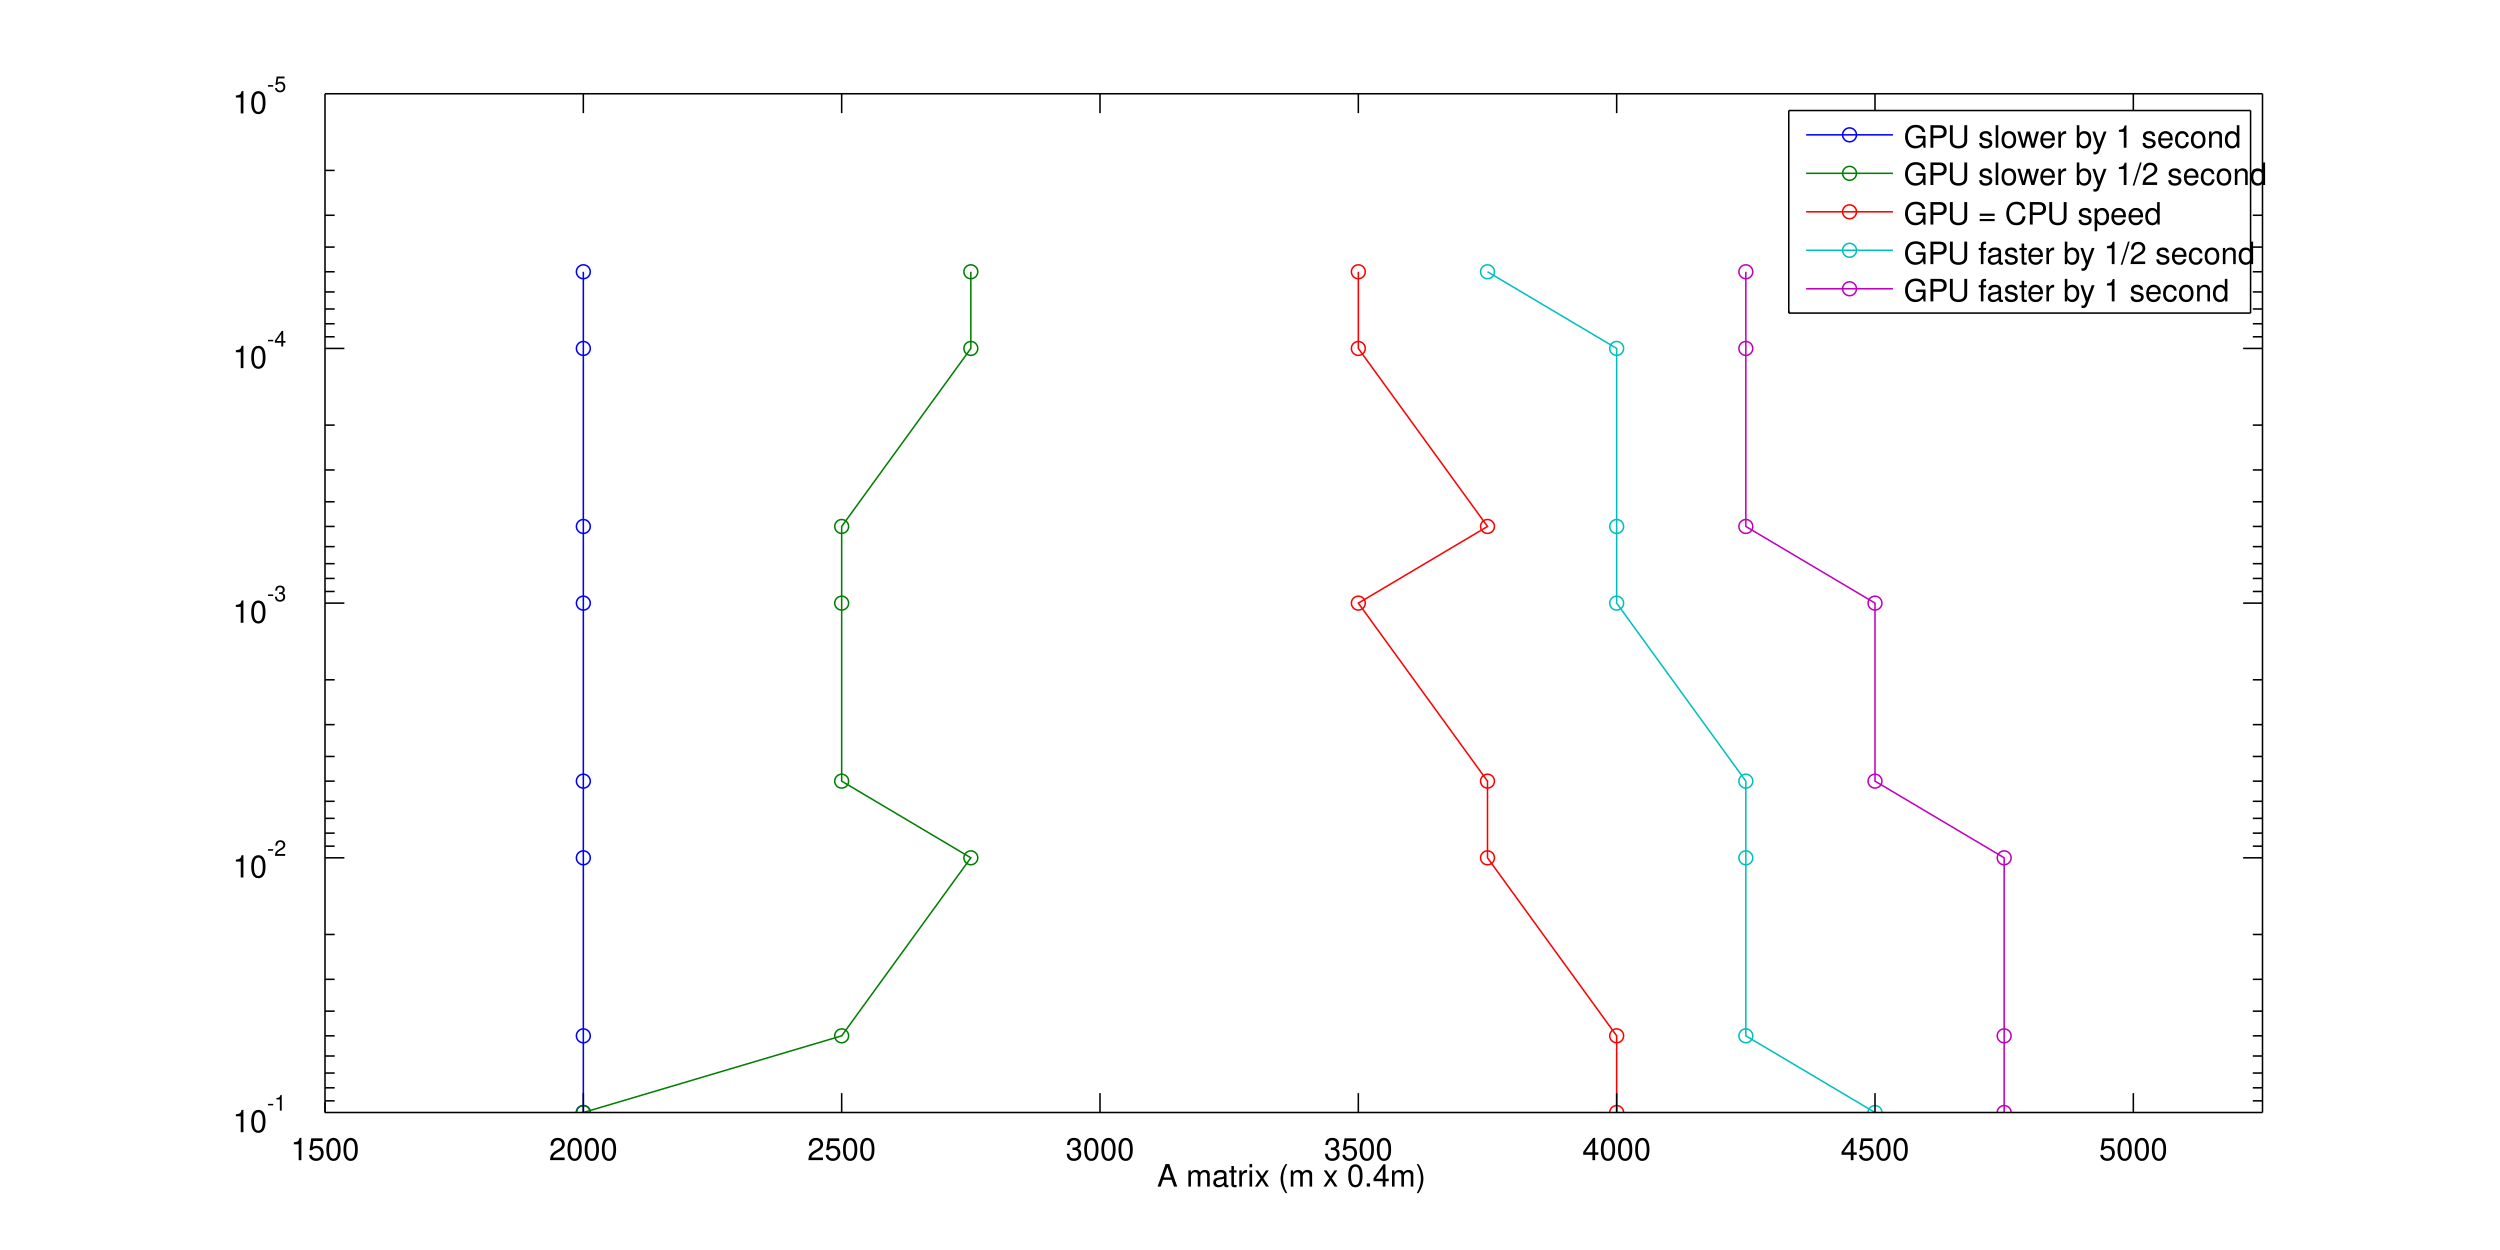
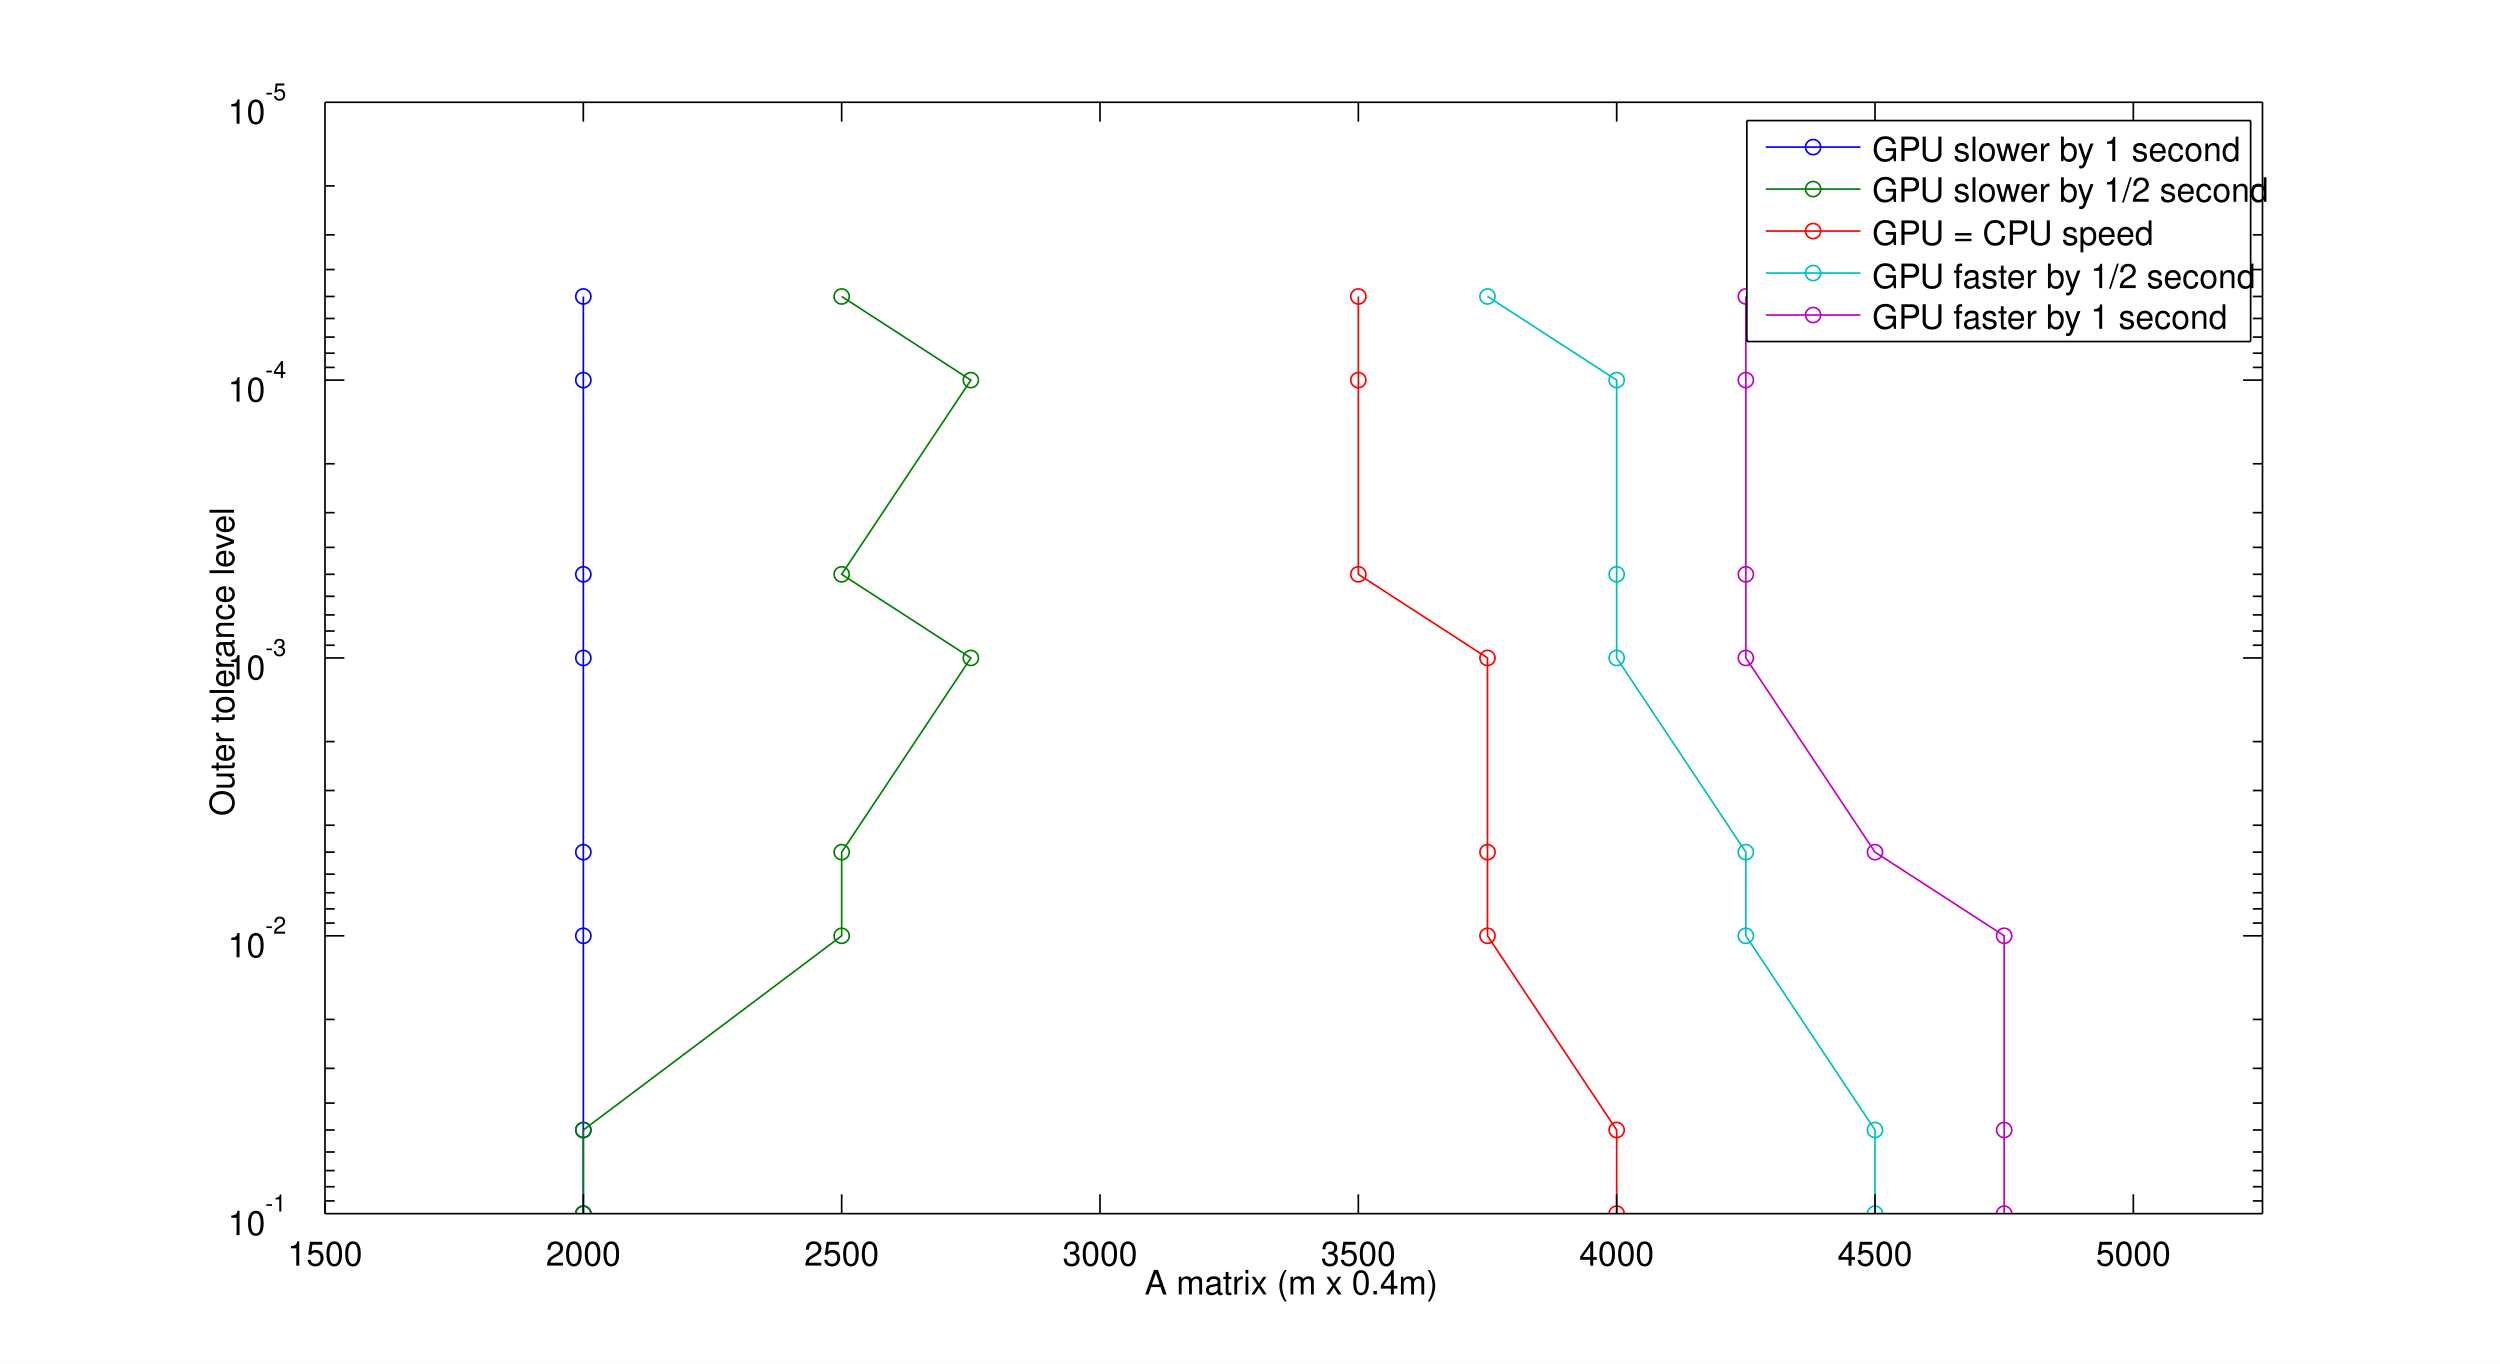
- <svg xmlns="http://www.w3.org/2000/svg" preserveAspectRatio="xMinYMin meet" width="100%" height="100%" viewBox="0 0 1080.000 540.000" version="1.1">
+ <svg xmlns="http://www.w3.org/2000/svg" preserveAspectRatio="xMinYMin meet" width="100%" height="100%" viewBox="0 0 990.000 540.000" version="1.1">
  <g id="topgroup">
-     <rect x="0" y="0" width="1080.000" height="540.000" fill="#ffffff" stroke="none" />
+     <rect x="0" y="0" width="990.000" height="540.000" fill="#ffffff" stroke="none" />
    <g id="ID000000">
      <clipPath id="ID000001">
-         <rect x="140.400" y="40.500" width="837.000" height="440.100" />
+         <rect x="128.700" y="40.500" width="767.250" height="440.100" />
      </clipPath>
-       <polygon fill="#ffffff" fill-opacity="1.00" stroke="none" stroke-width="0.5pt" stroke-opacity="1.00" stroke-dasharray="none" points="140.400,480.600 977.400,480.600 977.400,40.500 140.400,40.500 " />
-       <polygon fill="#ffffff" fill-opacity="1.00" stroke="none" stroke-width="0.5pt" stroke-opacity="1.00" stroke-dasharray="none" points="140.400,40.500 977.400,40.500 977.400,40.500 140.400,40.500 " />
-       <polygon fill="#ffffff" fill-opacity="1.00" stroke="none" stroke-width="0.5pt" stroke-opacity="1.00" stroke-dasharray="none" points="140.400,480.600 140.400,480.600 140.400,40.500 140.400,40.500 " />
+       <polygon fill="#ffffff" fill-opacity="1.00" stroke="none" stroke-width="0.5pt" stroke-opacity="1.00" stroke-dasharray="none" points="128.700,480.600 895.950,480.600 895.950,40.500 128.700,40.500 " />
+       <polygon fill="#ffffff" fill-opacity="1.00" stroke="none" stroke-width="0.5pt" stroke-opacity="1.00" stroke-dasharray="none" points="128.700,40.500 895.950,40.500 895.950,40.500 128.700,40.500 " />
+       <polygon fill="#ffffff" fill-opacity="1.00" stroke="none" stroke-width="0.5pt" stroke-opacity="1.00" stroke-dasharray="none" points="128.700,480.600 128.700,480.600 128.700,40.500 128.700,40.500 " />
      <g>
        <g id="ID000002" clip-path="url(#ID000001)">
-           <polyline fill="none" stroke="#0000ff" stroke-width="0.5pt" stroke-dasharray="none" points="252.000,117.404 252.000,150.525 252.000,227.429 252.000,260.550 252.000,337.454 252.000,370.575 252.000,447.479 252.000,480.600 " />
-           <g>
-             <circle cx="252.000" cy="117.404" r="3.000" fill="none" stroke="#0000ff" stroke-width="0.5pt" />
-             <circle cx="252.000" cy="150.525" r="3.000" fill="none" stroke="#0000ff" stroke-width="0.5pt" />
-             <circle cx="252.000" cy="227.429" r="3.000" fill="none" stroke="#0000ff" stroke-width="0.5pt" />
-             <circle cx="252.000" cy="260.550" r="3.000" fill="none" stroke="#0000ff" stroke-width="0.5pt" />
-             <circle cx="252.000" cy="337.454" r="3.000" fill="none" stroke="#0000ff" stroke-width="0.5pt" />
-             <circle cx="252.000" cy="370.575" r="3.000" fill="none" stroke="#0000ff" stroke-width="0.5pt" />
-             <circle cx="252.000" cy="447.479" r="3.000" fill="none" stroke="#0000ff" stroke-width="0.5pt" />
-             <circle cx="252.000" cy="480.600" r="3.000" fill="none" stroke="#0000ff" stroke-width="0.5pt" />
+           <polyline fill="none" stroke="#0000ff" stroke-width="0.5pt" stroke-dasharray="none" points="231.000,117.404 231.000,150.525 231.000,227.429 231.000,260.550 231.000,337.454 231.000,370.575 231.000,447.479 231.000,480.600 " />
+           <g>
+             <circle cx="231.000" cy="117.404" r="3.000" fill="none" stroke="#0000ff" stroke-width="0.5pt" />
+             <circle cx="231.000" cy="150.525" r="3.000" fill="none" stroke="#0000ff" stroke-width="0.5pt" />
+             <circle cx="231.000" cy="227.429" r="3.000" fill="none" stroke="#0000ff" stroke-width="0.5pt" />
+             <circle cx="231.000" cy="260.550" r="3.000" fill="none" stroke="#0000ff" stroke-width="0.5pt" />
+             <circle cx="231.000" cy="337.454" r="3.000" fill="none" stroke="#0000ff" stroke-width="0.5pt" />
+             <circle cx="231.000" cy="370.575" r="3.000" fill="none" stroke="#0000ff" stroke-width="0.5pt" />
+             <circle cx="231.000" cy="447.479" r="3.000" fill="none" stroke="#0000ff" stroke-width="0.5pt" />
+             <circle cx="231.000" cy="480.600" r="3.000" fill="none" stroke="#0000ff" stroke-width="0.5pt" />
          </g>
        </g>
        <g id="ID000003" clip-path="url(#ID000001)">
-           <polyline fill="none" stroke="#007f00" stroke-width="0.5pt" stroke-dasharray="none" points="419.400,117.404 419.400,150.525 363.600,227.429 363.600,260.550 363.600,337.454 419.400,370.575 363.600,447.479 252.000,480.600 " />
-           <g>
-             <circle cx="419.400" cy="117.404" r="3.000" fill="none" stroke="#007f00" stroke-width="0.5pt" />
-             <circle cx="419.400" cy="150.525" r="3.000" fill="none" stroke="#007f00" stroke-width="0.5pt" />
-             <circle cx="363.600" cy="227.429" r="3.000" fill="none" stroke="#007f00" stroke-width="0.5pt" />
-             <circle cx="363.600" cy="260.550" r="3.000" fill="none" stroke="#007f00" stroke-width="0.5pt" />
-             <circle cx="363.600" cy="337.454" r="3.000" fill="none" stroke="#007f00" stroke-width="0.5pt" />
-             <circle cx="419.400" cy="370.575" r="3.000" fill="none" stroke="#007f00" stroke-width="0.5pt" />
-             <circle cx="363.600" cy="447.479" r="3.000" fill="none" stroke="#007f00" stroke-width="0.5pt" />
-             <circle cx="252.000" cy="480.600" r="3.000" fill="none" stroke="#007f00" stroke-width="0.5pt" />
+           <polyline fill="none" stroke="#007f00" stroke-width="0.5pt" stroke-dasharray="none" points="333.300,117.404 384.450,150.525 333.300,227.429 384.450,260.550 333.300,337.454 333.300,370.575 231.000,447.479 231.000,480.600 " />
+           <g>
+             <circle cx="333.300" cy="117.404" r="3.000" fill="none" stroke="#007f00" stroke-width="0.5pt" />
+             <circle cx="384.450" cy="150.525" r="3.000" fill="none" stroke="#007f00" stroke-width="0.5pt" />
+             <circle cx="333.300" cy="227.429" r="3.000" fill="none" stroke="#007f00" stroke-width="0.5pt" />
+             <circle cx="384.450" cy="260.550" r="3.000" fill="none" stroke="#007f00" stroke-width="0.5pt" />
+             <circle cx="333.300" cy="337.454" r="3.000" fill="none" stroke="#007f00" stroke-width="0.5pt" />
+             <circle cx="333.300" cy="370.575" r="3.000" fill="none" stroke="#007f00" stroke-width="0.5pt" />
+             <circle cx="231.000" cy="447.479" r="3.000" fill="none" stroke="#007f00" stroke-width="0.5pt" />
+             <circle cx="231.000" cy="480.600" r="3.000" fill="none" stroke="#007f00" stroke-width="0.5pt" />
          </g>
        </g>
        <g id="ID000004" clip-path="url(#ID000001)">
-           <polyline fill="none" stroke="#ff0000" stroke-width="0.5pt" stroke-dasharray="none" points="586.800,117.404 586.800,150.525 642.600,227.429 586.800,260.550 642.600,337.454 642.600,370.575 698.400,447.479 698.400,480.600 " />
-           <g>
-             <circle cx="586.800" cy="117.404" r="3.000" fill="none" stroke="#ff0000" stroke-width="0.5pt" />
-             <circle cx="586.800" cy="150.525" r="3.000" fill="none" stroke="#ff0000" stroke-width="0.5pt" />
-             <circle cx="642.600" cy="227.429" r="3.000" fill="none" stroke="#ff0000" stroke-width="0.5pt" />
-             <circle cx="586.800" cy="260.550" r="3.000" fill="none" stroke="#ff0000" stroke-width="0.5pt" />
-             <circle cx="642.600" cy="337.454" r="3.000" fill="none" stroke="#ff0000" stroke-width="0.5pt" />
-             <circle cx="642.600" cy="370.575" r="3.000" fill="none" stroke="#ff0000" stroke-width="0.5pt" />
-             <circle cx="698.400" cy="447.479" r="3.000" fill="none" stroke="#ff0000" stroke-width="0.5pt" />
-             <circle cx="698.400" cy="480.600" r="3.000" fill="none" stroke="#ff0000" stroke-width="0.5pt" />
+           <polyline fill="none" stroke="#ff0000" stroke-width="0.5pt" stroke-dasharray="none" points="537.900,117.404 537.900,150.525 537.900,227.429 589.050,260.550 589.050,337.454 589.050,370.575 640.200,447.479 640.200,480.600 " />
+           <g>
+             <circle cx="537.900" cy="117.404" r="3.000" fill="none" stroke="#ff0000" stroke-width="0.5pt" />
+             <circle cx="537.900" cy="150.525" r="3.000" fill="none" stroke="#ff0000" stroke-width="0.5pt" />
+             <circle cx="537.900" cy="227.429" r="3.000" fill="none" stroke="#ff0000" stroke-width="0.5pt" />
+             <circle cx="589.050" cy="260.550" r="3.000" fill="none" stroke="#ff0000" stroke-width="0.5pt" />
+             <circle cx="589.050" cy="337.454" r="3.000" fill="none" stroke="#ff0000" stroke-width="0.5pt" />
+             <circle cx="589.050" cy="370.575" r="3.000" fill="none" stroke="#ff0000" stroke-width="0.5pt" />
+             <circle cx="640.200" cy="447.479" r="3.000" fill="none" stroke="#ff0000" stroke-width="0.5pt" />
+             <circle cx="640.200" cy="480.600" r="3.000" fill="none" stroke="#ff0000" stroke-width="0.5pt" />
          </g>
        </g>
        <g id="ID000005" clip-path="url(#ID000001)">
-           <polyline fill="none" stroke="#00bfbf" stroke-width="0.5pt" stroke-dasharray="none" points="642.600,117.404 698.400,150.525 698.400,227.429 698.400,260.550 754.200,337.454 754.200,370.575 754.200,447.479 810.000,480.600 " />
-           <g>
-             <circle cx="642.600" cy="117.404" r="3.000" fill="none" stroke="#00bfbf" stroke-width="0.5pt" />
-             <circle cx="698.400" cy="150.525" r="3.000" fill="none" stroke="#00bfbf" stroke-width="0.5pt" />
-             <circle cx="698.400" cy="227.429" r="3.000" fill="none" stroke="#00bfbf" stroke-width="0.5pt" />
-             <circle cx="698.400" cy="260.550" r="3.000" fill="none" stroke="#00bfbf" stroke-width="0.5pt" />
-             <circle cx="754.200" cy="337.454" r="3.000" fill="none" stroke="#00bfbf" stroke-width="0.5pt" />
-             <circle cx="754.200" cy="370.575" r="3.000" fill="none" stroke="#00bfbf" stroke-width="0.5pt" />
-             <circle cx="754.200" cy="447.479" r="3.000" fill="none" stroke="#00bfbf" stroke-width="0.5pt" />
-             <circle cx="810.000" cy="480.600" r="3.000" fill="none" stroke="#00bfbf" stroke-width="0.5pt" />
+           <polyline fill="none" stroke="#00bfbf" stroke-width="0.5pt" stroke-dasharray="none" points="589.050,117.404 640.200,150.525 640.200,227.429 640.200,260.550 691.350,337.454 691.350,370.575 742.500,447.479 742.500,480.600 " />
+           <g>
+             <circle cx="589.050" cy="117.404" r="3.000" fill="none" stroke="#00bfbf" stroke-width="0.5pt" />
+             <circle cx="640.200" cy="150.525" r="3.000" fill="none" stroke="#00bfbf" stroke-width="0.5pt" />
+             <circle cx="640.200" cy="227.429" r="3.000" fill="none" stroke="#00bfbf" stroke-width="0.5pt" />
+             <circle cx="640.200" cy="260.550" r="3.000" fill="none" stroke="#00bfbf" stroke-width="0.5pt" />
+             <circle cx="691.350" cy="337.454" r="3.000" fill="none" stroke="#00bfbf" stroke-width="0.5pt" />
+             <circle cx="691.350" cy="370.575" r="3.000" fill="none" stroke="#00bfbf" stroke-width="0.5pt" />
+             <circle cx="742.500" cy="447.479" r="3.000" fill="none" stroke="#00bfbf" stroke-width="0.5pt" />
+             <circle cx="742.500" cy="480.600" r="3.000" fill="none" stroke="#00bfbf" stroke-width="0.5pt" />
          </g>
        </g>
        <g id="ID000006" clip-path="url(#ID000001)">
-           <polyline fill="none" stroke="#bf00bf" stroke-width="0.5pt" stroke-dasharray="none" points="754.200,117.404 754.200,150.525 754.200,227.429 810.000,260.550 810.000,337.454 865.800,370.575 865.800,447.479 865.800,480.600 " />
-           <g>
-             <circle cx="754.200" cy="117.404" r="3.000" fill="none" stroke="#bf00bf" stroke-width="0.5pt" />
-             <circle cx="754.200" cy="150.525" r="3.000" fill="none" stroke="#bf00bf" stroke-width="0.5pt" />
-             <circle cx="754.200" cy="227.429" r="3.000" fill="none" stroke="#bf00bf" stroke-width="0.5pt" />
-             <circle cx="810.000" cy="260.550" r="3.000" fill="none" stroke="#bf00bf" stroke-width="0.5pt" />
-             <circle cx="810.000" cy="337.454" r="3.000" fill="none" stroke="#bf00bf" stroke-width="0.5pt" />
-             <circle cx="865.800" cy="370.575" r="3.000" fill="none" stroke="#bf00bf" stroke-width="0.5pt" />
-             <circle cx="865.800" cy="447.479" r="3.000" fill="none" stroke="#bf00bf" stroke-width="0.5pt" />
-             <circle cx="865.800" cy="480.600" r="3.000" fill="none" stroke="#bf00bf" stroke-width="0.5pt" />
+           <polyline fill="none" stroke="#bf00bf" stroke-width="0.5pt" stroke-dasharray="none" points="691.350,117.404 691.350,150.525 691.350,227.429 691.350,260.550 742.500,337.454 793.650,370.575 793.650,447.479 793.650,480.600 " />
+           <g>
+             <circle cx="691.350" cy="117.404" r="3.000" fill="none" stroke="#bf00bf" stroke-width="0.5pt" />
+             <circle cx="691.350" cy="150.525" r="3.000" fill="none" stroke="#bf00bf" stroke-width="0.5pt" />
+             <circle cx="691.350" cy="227.429" r="3.000" fill="none" stroke="#bf00bf" stroke-width="0.5pt" />
+             <circle cx="691.350" cy="260.550" r="3.000" fill="none" stroke="#bf00bf" stroke-width="0.5pt" />
+             <circle cx="742.500" cy="337.454" r="3.000" fill="none" stroke="#bf00bf" stroke-width="0.5pt" />
+             <circle cx="793.650" cy="370.575" r="3.000" fill="none" stroke="#bf00bf" stroke-width="0.5pt" />
+             <circle cx="793.650" cy="447.479" r="3.000" fill="none" stroke="#bf00bf" stroke-width="0.5pt" />
+             <circle cx="793.650" cy="480.600" r="3.000" fill="none" stroke="#bf00bf" stroke-width="0.5pt" />
          </g>
        </g>
        <g id="ID000007">
-           <g transform="translate(557.900,512.605)">
+           <g transform="translate(92.689,262.050)">
+             <g transform="rotate(-90.0)">
+               <text x="0.000" y="0.000" font-family="Helvetica" text-anchor="middle" font-size="10pt" fill="#000000">Outer tolerance level</text>
+             </g>
+           </g>
+         </g>
+         <g id="ID000008">
+           <g transform="translate(511.325,512.605)">
            <g transform="rotate(-0.0)">
              <text x="0.000" y="0.000" font-family="Helvetica" text-anchor="middle" font-size="10pt" fill="#000000">A matrix (m x 0.4m)</text>
            </g>
          </g>
        </g>
-         <g id="ID000008">
- </g>
        <g id="ID000009">
</g>
        <g id="ID000010">
</g>
        <g id="ID000011">
</g>
      </g>
      <g>
-         <polyline fill="none" stroke="#000000" stroke-width="0.5pt" stroke-dasharray="none" points="252.000,480.600 252.000,472.230 " />
-         <polyline fill="none" stroke="#000000" stroke-width="0.5pt" stroke-dasharray="none" points="363.600,480.600 363.600,472.230 " />
-         <polyline fill="none" stroke="#000000" stroke-width="0.5pt" stroke-dasharray="none" points="475.200,480.600 475.200,472.230 " />
-         <polyline fill="none" stroke="#000000" stroke-width="0.5pt" stroke-dasharray="none" points="586.800,480.600 586.800,472.230 " />
-         <polyline fill="none" stroke="#000000" stroke-width="0.5pt" stroke-dasharray="none" points="698.400,480.600 698.400,472.230 " />
-         <polyline fill="none" stroke="#000000" stroke-width="0.5pt" stroke-dasharray="none" points="810.000,480.600 810.000,472.230 " />
-         <polyline fill="none" stroke="#000000" stroke-width="0.5pt" stroke-dasharray="none" points="921.600,480.600 921.600,472.230 " />
-         <polyline fill="none" stroke="#000000" stroke-width="0.5pt" stroke-dasharray="none" points="140.400,480.600 977.400,480.600 " />
-         <polyline fill="none" stroke="#000000" stroke-width="0.5pt" stroke-dasharray="none" points="252.000,40.500 252.000,48.870 " />
-         <polyline fill="none" stroke="#000000" stroke-width="0.5pt" stroke-dasharray="none" points="363.600,40.500 363.600,48.870 " />
-         <polyline fill="none" stroke="#000000" stroke-width="0.5pt" stroke-dasharray="none" points="475.200,40.500 475.200,48.870 " />
-         <polyline fill="none" stroke="#000000" stroke-width="0.5pt" stroke-dasharray="none" points="586.800,40.500 586.800,48.870 " />
-         <polyline fill="none" stroke="#000000" stroke-width="0.5pt" stroke-dasharray="none" points="698.400,40.500 698.400,48.870 " />
-         <polyline fill="none" stroke="#000000" stroke-width="0.5pt" stroke-dasharray="none" points="810.000,40.500 810.000,48.870 " />
-         <polyline fill="none" stroke="#000000" stroke-width="0.5pt" stroke-dasharray="none" points="921.600,40.500 921.600,48.870 " />
-         <polyline fill="none" stroke="#000000" stroke-width="0.5pt" stroke-dasharray="none" points="140.400,40.500 977.400,40.500 " />
-         <g transform="translate(140.400,501.202)">
+         <polyline fill="none" stroke="#000000" stroke-width="0.5pt" stroke-dasharray="none" points="231.000,480.600 231.000,472.928 " />
+         <polyline fill="none" stroke="#000000" stroke-width="0.5pt" stroke-dasharray="none" points="333.300,480.600 333.300,472.928 " />
+         <polyline fill="none" stroke="#000000" stroke-width="0.5pt" stroke-dasharray="none" points="435.600,480.600 435.600,472.928 " />
+         <polyline fill="none" stroke="#000000" stroke-width="0.5pt" stroke-dasharray="none" points="537.900,480.600 537.900,472.928 " />
+         <polyline fill="none" stroke="#000000" stroke-width="0.5pt" stroke-dasharray="none" points="640.200,480.600 640.200,472.928 " />
+         <polyline fill="none" stroke="#000000" stroke-width="0.5pt" stroke-dasharray="none" points="742.500,480.600 742.500,472.928 " />
+         <polyline fill="none" stroke="#000000" stroke-width="0.5pt" stroke-dasharray="none" points="844.800,480.600 844.800,472.928 " />
+         <polyline fill="none" stroke="#000000" stroke-width="0.5pt" stroke-dasharray="none" points="128.700,480.600 895.950,480.600 " />
+         <polyline fill="none" stroke="#000000" stroke-width="0.5pt" stroke-dasharray="none" points="231.000,40.500 231.000,48.173 " />
+         <polyline fill="none" stroke="#000000" stroke-width="0.5pt" stroke-dasharray="none" points="333.300,40.500 333.300,48.173 " />
+         <polyline fill="none" stroke="#000000" stroke-width="0.5pt" stroke-dasharray="none" points="435.600,40.500 435.600,48.173 " />
+         <polyline fill="none" stroke="#000000" stroke-width="0.5pt" stroke-dasharray="none" points="537.900,40.500 537.900,48.173 " />
+         <polyline fill="none" stroke="#000000" stroke-width="0.5pt" stroke-dasharray="none" points="640.200,40.500 640.200,48.173 " />
+         <polyline fill="none" stroke="#000000" stroke-width="0.5pt" stroke-dasharray="none" points="742.500,40.500 742.500,48.173 " />
+         <polyline fill="none" stroke="#000000" stroke-width="0.5pt" stroke-dasharray="none" points="844.800,40.500 844.800,48.173 " />
+         <polyline fill="none" stroke="#000000" stroke-width="0.5pt" stroke-dasharray="none" points="128.700,40.500 895.950,40.500 " />
+         <g transform="translate(128.700,501.202)">
          <g transform="rotate(-0.0)">
            <text x="0.000" y="0.000" font-family="Helvetica" text-anchor="middle" font-size="10pt" fill="#000000">1500</text>
          </g>
        </g>
-         <g transform="translate(252.000,501.202)">
+         <g transform="translate(231.000,501.202)">
          <g transform="rotate(-0.0)">
            <text x="0.000" y="0.000" font-family="Helvetica" text-anchor="middle" font-size="10pt" fill="#000000">2000</text>
          </g>
        </g>
-         <g transform="translate(363.600,501.202)">
+         <g transform="translate(333.300,501.202)">
          <g transform="rotate(-0.0)">
            <text x="0.000" y="0.000" font-family="Helvetica" text-anchor="middle" font-size="10pt" fill="#000000">2500</text>
          </g>
        </g>
-         <g transform="translate(475.200,501.202)">
+         <g transform="translate(435.600,501.202)">
          <g transform="rotate(-0.0)">
            <text x="0.000" y="0.000" font-family="Helvetica" text-anchor="middle" font-size="10pt" fill="#000000">3000</text>
          </g>
        </g>
-         <g transform="translate(586.800,501.202)">
+         <g transform="translate(537.900,501.202)">
          <g transform="rotate(-0.0)">
            <text x="0.000" y="0.000" font-family="Helvetica" text-anchor="middle" font-size="10pt" fill="#000000">3500</text>
          </g>
        </g>
-         <g transform="translate(698.400,501.202)">
+         <g transform="translate(640.200,501.202)">
          <g transform="rotate(-0.0)">
            <text x="0.000" y="0.000" font-family="Helvetica" text-anchor="middle" font-size="10pt" fill="#000000">4000</text>
          </g>
        </g>
-         <g transform="translate(810.000,501.202)">
+         <g transform="translate(742.500,501.202)">
          <g transform="rotate(-0.0)">
            <text x="0.000" y="0.000" font-family="Helvetica" text-anchor="middle" font-size="10pt" fill="#000000">4500</text>
          </g>
        </g>
-         <g transform="translate(921.600,501.202)">
+         <g transform="translate(844.800,501.202)">
          <g transform="rotate(-0.0)">
            <text x="0.000" y="0.000" font-family="Helvetica" text-anchor="middle" font-size="10pt" fill="#000000">5000</text>
          </g>
        </g>
-         <polyline fill="none" stroke="#000000" stroke-width="0.5pt" stroke-dasharray="none" points="140.400,150.525 148.770,150.525 " />
-         <polyline fill="none" stroke="#000000" stroke-width="0.5pt" stroke-dasharray="none" points="140.400,260.550 148.770,260.550 " />
-         <polyline fill="none" stroke="#000000" stroke-width="0.5pt" stroke-dasharray="none" points="140.400,370.575 148.770,370.575 " />
-         <polyline fill="none" stroke="#000000" stroke-width="0.5pt" stroke-dasharray="none" points="140.400,480.600 140.400,40.500 " />
-         <polyline fill="none" stroke="#000000" stroke-width="0.5pt" stroke-dasharray="none" points="977.400,150.525 969.030,150.525 " />
-         <polyline fill="none" stroke="#000000" stroke-width="0.5pt" stroke-dasharray="none" points="977.400,260.550 969.030,260.550 " />
-         <polyline fill="none" stroke="#000000" stroke-width="0.5pt" stroke-dasharray="none" points="977.400,370.575 969.030,370.575 " />
-         <polyline fill="none" stroke="#000000" stroke-width="0.5pt" stroke-dasharray="none" points="977.400,480.600 977.400,40.500 " />
-         <polyline fill="none" stroke="#000000" stroke-width="0.5pt" stroke-dasharray="none" points="140.400,73.621 144.585,73.621 " />
-         <polyline fill="none" stroke="#000000" stroke-width="0.5pt" stroke-dasharray="none" points="140.400,92.995 144.585,92.995 " />
-         <polyline fill="none" stroke="#000000" stroke-width="0.5pt" stroke-dasharray="none" points="140.400,106.742 144.585,106.742 " />
-         <polyline fill="none" stroke="#000000" stroke-width="0.5pt" stroke-dasharray="none" points="140.400,117.404 144.585,117.404 " />
-         <polyline fill="none" stroke="#000000" stroke-width="0.5pt" stroke-dasharray="none" points="140.400,126.116 144.585,126.116 " />
-         <polyline fill="none" stroke="#000000" stroke-width="0.5pt" stroke-dasharray="none" points="140.400,133.482 144.585,133.482 " />
-         <polyline fill="none" stroke="#000000" stroke-width="0.5pt" stroke-dasharray="none" points="140.400,139.862 144.585,139.862 " />
-         <polyline fill="none" stroke="#000000" stroke-width="0.5pt" stroke-dasharray="none" points="140.400,145.491 144.585,145.491 " />
-         <polyline fill="none" stroke="#000000" stroke-width="0.5pt" stroke-dasharray="none" points="140.400,183.646 144.585,183.646 " />
-         <polyline fill="none" stroke="#000000" stroke-width="0.5pt" stroke-dasharray="none" points="140.400,203.020 144.585,203.020 " />
-         <polyline fill="none" stroke="#000000" stroke-width="0.5pt" stroke-dasharray="none" points="140.400,216.767 144.585,216.767 " />
-         <polyline fill="none" stroke="#000000" stroke-width="0.5pt" stroke-dasharray="none" points="140.400,227.429 144.585,227.429 " />
-         <polyline fill="none" stroke="#000000" stroke-width="0.5pt" stroke-dasharray="none" points="140.400,236.141 144.585,236.141 " />
-         <polyline fill="none" stroke="#000000" stroke-width="0.5pt" stroke-dasharray="none" points="140.400,243.507 144.585,243.507 " />
-         <polyline fill="none" stroke="#000000" stroke-width="0.5pt" stroke-dasharray="none" points="140.400,249.887 144.585,249.887 " />
-         <polyline fill="none" stroke="#000000" stroke-width="0.5pt" stroke-dasharray="none" points="140.400,255.516 144.585,255.516 " />
-         <polyline fill="none" stroke="#000000" stroke-width="0.5pt" stroke-dasharray="none" points="140.400,293.671 144.585,293.671 " />
-         <polyline fill="none" stroke="#000000" stroke-width="0.5pt" stroke-dasharray="none" points="140.400,313.045 144.585,313.045 " />
-         <polyline fill="none" stroke="#000000" stroke-width="0.5pt" stroke-dasharray="none" points="140.400,326.792 144.585,326.792 " />
-         <polyline fill="none" stroke="#000000" stroke-width="0.5pt" stroke-dasharray="none" points="140.400,337.454 144.585,337.454 " />
-         <polyline fill="none" stroke="#000000" stroke-width="0.5pt" stroke-dasharray="none" points="140.400,346.166 144.585,346.166 " />
-         <polyline fill="none" stroke="#000000" stroke-width="0.5pt" stroke-dasharray="none" points="140.400,353.532 144.585,353.532 " />
-         <polyline fill="none" stroke="#000000" stroke-width="0.5pt" stroke-dasharray="none" points="140.400,359.912 144.585,359.912 " />
-         <polyline fill="none" stroke="#000000" stroke-width="0.5pt" stroke-dasharray="none" points="140.400,365.541 144.585,365.541 " />
-         <polyline fill="none" stroke="#000000" stroke-width="0.5pt" stroke-dasharray="none" points="140.400,403.696 144.585,403.696 " />
-         <polyline fill="none" stroke="#000000" stroke-width="0.5pt" stroke-dasharray="none" points="140.400,423.070 144.585,423.070 " />
-         <polyline fill="none" stroke="#000000" stroke-width="0.5pt" stroke-dasharray="none" points="140.400,436.817 144.585,436.817 " />
-         <polyline fill="none" stroke="#000000" stroke-width="0.5pt" stroke-dasharray="none" points="140.400,447.479 144.585,447.479 " />
-         <polyline fill="none" stroke="#000000" stroke-width="0.5pt" stroke-dasharray="none" points="140.400,456.191 144.585,456.191 " />
-         <polyline fill="none" stroke="#000000" stroke-width="0.5pt" stroke-dasharray="none" points="140.400,463.557 144.585,463.557 " />
-         <polyline fill="none" stroke="#000000" stroke-width="0.5pt" stroke-dasharray="none" points="140.400,469.937 144.585,469.937 " />
-         <polyline fill="none" stroke="#000000" stroke-width="0.5pt" stroke-dasharray="none" points="140.400,475.566 144.585,475.566 " />
-         <polyline fill="none" stroke="#000000" stroke-width="0.5pt" stroke-dasharray="none" points="977.400,73.621 973.215,73.621 " />
-         <polyline fill="none" stroke="#000000" stroke-width="0.5pt" stroke-dasharray="none" points="977.400,92.995 973.215,92.995 " />
-         <polyline fill="none" stroke="#000000" stroke-width="0.5pt" stroke-dasharray="none" points="977.400,106.742 973.215,106.742 " />
-         <polyline fill="none" stroke="#000000" stroke-width="0.5pt" stroke-dasharray="none" points="977.400,117.404 973.215,117.404 " />
-         <polyline fill="none" stroke="#000000" stroke-width="0.5pt" stroke-dasharray="none" points="977.400,126.116 973.215,126.116 " />
-         <polyline fill="none" stroke="#000000" stroke-width="0.5pt" stroke-dasharray="none" points="977.400,133.482 973.215,133.482 " />
-         <polyline fill="none" stroke="#000000" stroke-width="0.5pt" stroke-dasharray="none" points="977.400,139.862 973.215,139.862 " />
-         <polyline fill="none" stroke="#000000" stroke-width="0.5pt" stroke-dasharray="none" points="977.400,145.491 973.215,145.491 " />
-         <polyline fill="none" stroke="#000000" stroke-width="0.5pt" stroke-dasharray="none" points="977.400,183.646 973.215,183.646 " />
-         <polyline fill="none" stroke="#000000" stroke-width="0.5pt" stroke-dasharray="none" points="977.400,203.020 973.215,203.020 " />
-         <polyline fill="none" stroke="#000000" stroke-width="0.5pt" stroke-dasharray="none" points="977.400,216.767 973.215,216.767 " />
-         <polyline fill="none" stroke="#000000" stroke-width="0.5pt" stroke-dasharray="none" points="977.400,227.429 973.215,227.429 " />
-         <polyline fill="none" stroke="#000000" stroke-width="0.5pt" stroke-dasharray="none" points="977.400,236.141 973.215,236.141 " />
-         <polyline fill="none" stroke="#000000" stroke-width="0.5pt" stroke-dasharray="none" points="977.400,243.507 973.215,243.507 " />
-         <polyline fill="none" stroke="#000000" stroke-width="0.5pt" stroke-dasharray="none" points="977.400,249.887 973.215,249.887 " />
-         <polyline fill="none" stroke="#000000" stroke-width="0.5pt" stroke-dasharray="none" points="977.400,255.516 973.215,255.516 " />
-         <polyline fill="none" stroke="#000000" stroke-width="0.5pt" stroke-dasharray="none" points="977.400,293.671 973.215,293.671 " />
-         <polyline fill="none" stroke="#000000" stroke-width="0.5pt" stroke-dasharray="none" points="977.400,313.045 973.215,313.045 " />
-         <polyline fill="none" stroke="#000000" stroke-width="0.5pt" stroke-dasharray="none" points="977.400,326.792 973.215,326.792 " />
-         <polyline fill="none" stroke="#000000" stroke-width="0.5pt" stroke-dasharray="none" points="977.400,337.454 973.215,337.454 " />
-         <polyline fill="none" stroke="#000000" stroke-width="0.5pt" stroke-dasharray="none" points="977.400,346.166 973.215,346.166 " />
-         <polyline fill="none" stroke="#000000" stroke-width="0.5pt" stroke-dasharray="none" points="977.400,353.532 973.215,353.532 " />
-         <polyline fill="none" stroke="#000000" stroke-width="0.5pt" stroke-dasharray="none" points="977.400,359.912 973.215,359.912 " />
-         <polyline fill="none" stroke="#000000" stroke-width="0.5pt" stroke-dasharray="none" points="977.400,365.541 973.215,365.541 " />
-         <polyline fill="none" stroke="#000000" stroke-width="0.5pt" stroke-dasharray="none" points="977.400,403.696 973.215,403.696 " />
-         <polyline fill="none" stroke="#000000" stroke-width="0.5pt" stroke-dasharray="none" points="977.400,423.070 973.215,423.070 " />
-         <polyline fill="none" stroke="#000000" stroke-width="0.5pt" stroke-dasharray="none" points="977.400,436.817 973.215,436.817 " />
-         <polyline fill="none" stroke="#000000" stroke-width="0.5pt" stroke-dasharray="none" points="977.400,447.479 973.215,447.479 " />
-         <polyline fill="none" stroke="#000000" stroke-width="0.5pt" stroke-dasharray="none" points="977.400,456.191 973.215,456.191 " />
-         <polyline fill="none" stroke="#000000" stroke-width="0.5pt" stroke-dasharray="none" points="977.400,463.557 973.215,463.557 " />
-         <polyline fill="none" stroke="#000000" stroke-width="0.5pt" stroke-dasharray="none" points="977.400,469.937 973.215,469.937 " />
-         <polyline fill="none" stroke="#000000" stroke-width="0.5pt" stroke-dasharray="none" points="977.400,475.566 973.215,475.566 " />
-         <g transform="translate(123.660,49.000)">
+         <polyline fill="none" stroke="#000000" stroke-width="0.5pt" stroke-dasharray="none" points="128.700,150.525 136.372,150.525 " />
+         <polyline fill="none" stroke="#000000" stroke-width="0.5pt" stroke-dasharray="none" points="128.700,260.550 136.372,260.550 " />
+         <polyline fill="none" stroke="#000000" stroke-width="0.5pt" stroke-dasharray="none" points="128.700,370.575 136.372,370.575 " />
+         <polyline fill="none" stroke="#000000" stroke-width="0.5pt" stroke-dasharray="none" points="128.700,480.600 128.700,40.500 " />
+         <polyline fill="none" stroke="#000000" stroke-width="0.5pt" stroke-dasharray="none" points="895.950,150.525 888.278,150.525 " />
+         <polyline fill="none" stroke="#000000" stroke-width="0.5pt" stroke-dasharray="none" points="895.950,260.550 888.278,260.550 " />
+         <polyline fill="none" stroke="#000000" stroke-width="0.5pt" stroke-dasharray="none" points="895.950,370.575 888.278,370.575 " />
+         <polyline fill="none" stroke="#000000" stroke-width="0.5pt" stroke-dasharray="none" points="895.950,480.600 895.950,40.500 " />
+         <polyline fill="none" stroke="#000000" stroke-width="0.5pt" stroke-dasharray="none" points="128.700,73.621 132.536,73.621 " />
+         <polyline fill="none" stroke="#000000" stroke-width="0.5pt" stroke-dasharray="none" points="128.700,92.995 132.536,92.995 " />
+         <polyline fill="none" stroke="#000000" stroke-width="0.5pt" stroke-dasharray="none" points="128.700,106.742 132.536,106.742 " />
+         <polyline fill="none" stroke="#000000" stroke-width="0.5pt" stroke-dasharray="none" points="128.700,117.404 132.536,117.404 " />
+         <polyline fill="none" stroke="#000000" stroke-width="0.5pt" stroke-dasharray="none" points="128.700,126.116 132.536,126.116 " />
+         <polyline fill="none" stroke="#000000" stroke-width="0.5pt" stroke-dasharray="none" points="128.700,133.482 132.536,133.482 " />
+         <polyline fill="none" stroke="#000000" stroke-width="0.5pt" stroke-dasharray="none" points="128.700,139.862 132.536,139.862 " />
+         <polyline fill="none" stroke="#000000" stroke-width="0.5pt" stroke-dasharray="none" points="128.700,145.491 132.536,145.491 " />
+         <polyline fill="none" stroke="#000000" stroke-width="0.5pt" stroke-dasharray="none" points="128.700,183.646 132.536,183.646 " />
+         <polyline fill="none" stroke="#000000" stroke-width="0.5pt" stroke-dasharray="none" points="128.700,203.020 132.536,203.020 " />
+         <polyline fill="none" stroke="#000000" stroke-width="0.5pt" stroke-dasharray="none" points="128.700,216.767 132.536,216.767 " />
+         <polyline fill="none" stroke="#000000" stroke-width="0.5pt" stroke-dasharray="none" points="128.700,227.429 132.536,227.429 " />
+         <polyline fill="none" stroke="#000000" stroke-width="0.5pt" stroke-dasharray="none" points="128.700,236.141 132.536,236.141 " />
+         <polyline fill="none" stroke="#000000" stroke-width="0.5pt" stroke-dasharray="none" points="128.700,243.507 132.536,243.507 " />
+         <polyline fill="none" stroke="#000000" stroke-width="0.5pt" stroke-dasharray="none" points="128.700,249.887 132.536,249.887 " />
+         <polyline fill="none" stroke="#000000" stroke-width="0.5pt" stroke-dasharray="none" points="128.700,255.516 132.536,255.516 " />
+         <polyline fill="none" stroke="#000000" stroke-width="0.5pt" stroke-dasharray="none" points="128.700,293.671 132.536,293.671 " />
+         <polyline fill="none" stroke="#000000" stroke-width="0.5pt" stroke-dasharray="none" points="128.700,313.045 132.536,313.045 " />
+         <polyline fill="none" stroke="#000000" stroke-width="0.5pt" stroke-dasharray="none" points="128.700,326.792 132.536,326.792 " />
+         <polyline fill="none" stroke="#000000" stroke-width="0.5pt" stroke-dasharray="none" points="128.700,337.454 132.536,337.454 " />
+         <polyline fill="none" stroke="#000000" stroke-width="0.5pt" stroke-dasharray="none" points="128.700,346.166 132.536,346.166 " />
+         <polyline fill="none" stroke="#000000" stroke-width="0.5pt" stroke-dasharray="none" points="128.700,353.532 132.536,353.532 " />
+         <polyline fill="none" stroke="#000000" stroke-width="0.5pt" stroke-dasharray="none" points="128.700,359.912 132.536,359.912 " />
+         <polyline fill="none" stroke="#000000" stroke-width="0.5pt" stroke-dasharray="none" points="128.700,365.541 132.536,365.541 " />
+         <polyline fill="none" stroke="#000000" stroke-width="0.5pt" stroke-dasharray="none" points="128.700,403.696 132.536,403.696 " />
+         <polyline fill="none" stroke="#000000" stroke-width="0.5pt" stroke-dasharray="none" points="128.700,423.070 132.536,423.070 " />
+         <polyline fill="none" stroke="#000000" stroke-width="0.5pt" stroke-dasharray="none" points="128.700,436.817 132.536,436.817 " />
+         <polyline fill="none" stroke="#000000" stroke-width="0.5pt" stroke-dasharray="none" points="128.700,447.479 132.536,447.479 " />
+         <polyline fill="none" stroke="#000000" stroke-width="0.5pt" stroke-dasharray="none" points="128.700,456.191 132.536,456.191 " />
+         <polyline fill="none" stroke="#000000" stroke-width="0.5pt" stroke-dasharray="none" points="128.700,463.557 132.536,463.557 " />
+         <polyline fill="none" stroke="#000000" stroke-width="0.5pt" stroke-dasharray="none" points="128.700,469.937 132.536,469.937 " />
+         <polyline fill="none" stroke="#000000" stroke-width="0.5pt" stroke-dasharray="none" points="128.700,475.566 132.536,475.566 " />
+         <polyline fill="none" stroke="#000000" stroke-width="0.5pt" stroke-dasharray="none" points="895.950,73.621 892.114,73.621 " />
+         <polyline fill="none" stroke="#000000" stroke-width="0.5pt" stroke-dasharray="none" points="895.950,92.995 892.114,92.995 " />
+         <polyline fill="none" stroke="#000000" stroke-width="0.5pt" stroke-dasharray="none" points="895.950,106.742 892.114,106.742 " />
+         <polyline fill="none" stroke="#000000" stroke-width="0.5pt" stroke-dasharray="none" points="895.950,117.404 892.114,117.404 " />
+         <polyline fill="none" stroke="#000000" stroke-width="0.5pt" stroke-dasharray="none" points="895.950,126.116 892.114,126.116 " />
+         <polyline fill="none" stroke="#000000" stroke-width="0.5pt" stroke-dasharray="none" points="895.950,133.482 892.114,133.482 " />
+         <polyline fill="none" stroke="#000000" stroke-width="0.5pt" stroke-dasharray="none" points="895.950,139.862 892.114,139.862 " />
+         <polyline fill="none" stroke="#000000" stroke-width="0.5pt" stroke-dasharray="none" points="895.950,145.491 892.114,145.491 " />
+         <polyline fill="none" stroke="#000000" stroke-width="0.5pt" stroke-dasharray="none" points="895.950,183.646 892.114,183.646 " />
+         <polyline fill="none" stroke="#000000" stroke-width="0.5pt" stroke-dasharray="none" points="895.950,203.020 892.114,203.020 " />
+         <polyline fill="none" stroke="#000000" stroke-width="0.5pt" stroke-dasharray="none" points="895.950,216.767 892.114,216.767 " />
+         <polyline fill="none" stroke="#000000" stroke-width="0.5pt" stroke-dasharray="none" points="895.950,227.429 892.114,227.429 " />
+         <polyline fill="none" stroke="#000000" stroke-width="0.5pt" stroke-dasharray="none" points="895.950,236.141 892.114,236.141 " />
+         <polyline fill="none" stroke="#000000" stroke-width="0.5pt" stroke-dasharray="none" points="895.950,243.507 892.114,243.507 " />
+         <polyline fill="none" stroke="#000000" stroke-width="0.5pt" stroke-dasharray="none" points="895.950,249.887 892.114,249.887 " />
+         <polyline fill="none" stroke="#000000" stroke-width="0.5pt" stroke-dasharray="none" points="895.950,255.516 892.114,255.516 " />
+         <polyline fill="none" stroke="#000000" stroke-width="0.5pt" stroke-dasharray="none" points="895.950,293.671 892.114,293.671 " />
+         <polyline fill="none" stroke="#000000" stroke-width="0.5pt" stroke-dasharray="none" points="895.950,313.045 892.114,313.045 " />
+         <polyline fill="none" stroke="#000000" stroke-width="0.5pt" stroke-dasharray="none" points="895.950,326.792 892.114,326.792 " />
+         <polyline fill="none" stroke="#000000" stroke-width="0.5pt" stroke-dasharray="none" points="895.950,337.454 892.114,337.454 " />
+         <polyline fill="none" stroke="#000000" stroke-width="0.5pt" stroke-dasharray="none" points="895.950,346.166 892.114,346.166 " />
+         <polyline fill="none" stroke="#000000" stroke-width="0.5pt" stroke-dasharray="none" points="895.950,353.532 892.114,353.532 " />
+         <polyline fill="none" stroke="#000000" stroke-width="0.5pt" stroke-dasharray="none" points="895.950,359.912 892.114,359.912 " />
+         <polyline fill="none" stroke="#000000" stroke-width="0.5pt" stroke-dasharray="none" points="895.950,365.541 892.114,365.541 " />
+         <polyline fill="none" stroke="#000000" stroke-width="0.5pt" stroke-dasharray="none" points="895.950,403.696 892.114,403.696 " />
+         <polyline fill="none" stroke="#000000" stroke-width="0.5pt" stroke-dasharray="none" points="895.950,423.070 892.114,423.070 " />
+         <polyline fill="none" stroke="#000000" stroke-width="0.5pt" stroke-dasharray="none" points="895.950,436.817 892.114,436.817 " />
+         <polyline fill="none" stroke="#000000" stroke-width="0.5pt" stroke-dasharray="none" points="895.950,447.479 892.114,447.479 " />
+         <polyline fill="none" stroke="#000000" stroke-width="0.5pt" stroke-dasharray="none" points="895.950,456.191 892.114,456.191 " />
+         <polyline fill="none" stroke="#000000" stroke-width="0.5pt" stroke-dasharray="none" points="895.950,463.557 892.114,463.557 " />
+         <polyline fill="none" stroke="#000000" stroke-width="0.5pt" stroke-dasharray="none" points="895.950,469.937 892.114,469.937 " />
+         <polyline fill="none" stroke="#000000" stroke-width="0.5pt" stroke-dasharray="none" points="895.950,475.566 892.114,475.566 " />
+         <g transform="translate(113.355,49.000)">
          <g transform="rotate(-0.0)">
            <text x="0.000" y="0.000" font-family="Helvetica" text-anchor="end" font-size="10pt" fill="#000000">10<tspan font-size="7.0pt" dy="-7.0pt">-5</tspan>
            </text>
          </g>
        </g>
-         <g transform="translate(123.660,159.025)">
+         <g transform="translate(113.355,159.025)">
          <g transform="rotate(-0.0)">
            <text x="0.000" y="0.000" font-family="Helvetica" text-anchor="end" font-size="10pt" fill="#000000">10<tspan font-size="7.0pt" dy="-7.0pt">-4</tspan>
            </text>
          </g>
        </g>
-         <g transform="translate(123.660,269.050)">
+         <g transform="translate(113.355,269.050)">
          <g transform="rotate(-0.0)">
            <text x="0.000" y="0.000" font-family="Helvetica" text-anchor="end" font-size="10pt" fill="#000000">10<tspan font-size="7.0pt" dy="-7.0pt">-3</tspan>
            </text>
          </g>
        </g>
-         <g transform="translate(123.660,379.075)">
+         <g transform="translate(113.355,379.075)">
          <g transform="rotate(-0.0)">
            <text x="0.000" y="0.000" font-family="Helvetica" text-anchor="end" font-size="10pt" fill="#000000">10<tspan font-size="7.0pt" dy="-7.0pt">-2</tspan>
            </text>
          </g>
        </g>
-         <g transform="translate(123.660,489.100)">
+         <g transform="translate(113.355,489.100)">
          <g transform="rotate(-0.0)">
            <text x="0.000" y="0.000" font-family="Helvetica" text-anchor="end" font-size="10pt" fill="#000000">10<tspan font-size="7.0pt" dy="-7.0pt">-1</tspan>
            </text>
          </g>
        </g>
-         <polyline fill="none" stroke="#000000" stroke-width="0.5pt" stroke-dasharray="none" points="140.400,480.600 140.400,476.199 " />
-         <polyline fill="none" stroke="#000000" stroke-width="0.5pt" stroke-dasharray="none" points="140.400,480.600 140.400,480.600 " />
+         <polyline fill="none" stroke="#000000" stroke-width="0.5pt" stroke-dasharray="none" points="128.700,480.600 128.700,476.199 " />
+         <polyline fill="none" stroke="#000000" stroke-width="0.5pt" stroke-dasharray="none" points="128.700,480.600 128.700,480.600 " />
      </g>
    </g>
    <g id="ID000012">
      <clipPath id="ID000013">
-         <rect x="772.750" y="47.750" width="199.500" height="87.500" />
+         <rect x="691.750" y="47.750" width="199.500" height="87.500" />
      </clipPath>
-       <polygon fill="#ffffff" fill-opacity="1.00" stroke="none" stroke-width="0.5pt" stroke-opacity="1.00" stroke-dasharray="none" points="772.750,135.250 972.250,135.250 972.250,47.750 772.750,47.750 " />
-       <polygon fill="#ffffff" fill-opacity="1.00" stroke="none" stroke-width="0.5pt" stroke-opacity="1.00" stroke-dasharray="none" points="772.750,47.750 972.250,47.750 972.250,47.750 772.750,47.750 " />
-       <polygon fill="#ffffff" fill-opacity="1.00" stroke="none" stroke-width="0.5pt" stroke-opacity="1.00" stroke-dasharray="none" points="772.750,135.250 772.750,135.250 772.750,47.750 772.750,47.750 " />
+       <polygon fill="#ffffff" fill-opacity="1.00" stroke="none" stroke-width="0.5pt" stroke-opacity="1.00" stroke-dasharray="none" points="691.750,135.250 891.250,135.250 891.250,47.750 691.750,47.750 " />
+       <polygon fill="#ffffff" fill-opacity="1.00" stroke="none" stroke-width="0.5pt" stroke-opacity="1.00" stroke-dasharray="none" points="691.750,47.750 891.250,47.750 891.250,47.750 691.750,47.750 " />
+       <polygon fill="#ffffff" fill-opacity="1.00" stroke="none" stroke-width="0.5pt" stroke-opacity="1.00" stroke-dasharray="none" points="691.750,135.250 691.750,135.250 691.750,47.750 691.750,47.750 " />
      <g>
        <g id="ID000014">
-           <g transform="translate(822.374,63.816)">
+           <g transform="translate(741.374,63.816)">
            <g transform="rotate(-0.0)">
              <text x="0.000" y="0.000" font-family="Helvetica" text-anchor="start" font-size="10pt" fill="#000000">GPU slower by 1 second</text>
            </g>
          </g>
        </g>
        <g id="ID000015" clip-path="url(#ID000013)">
-           <polyline fill="none" stroke="#0000ff" stroke-width="0.5pt" stroke-dasharray="none" points="780.250,58.250 817.750,58.250 " />
+           <polyline fill="none" stroke="#0000ff" stroke-width="0.5pt" stroke-dasharray="none" points="699.250,58.250 736.750,58.250 " />
          <g>
</g>
        </g>
        <g id="ID000016" clip-path="url(#ID000013)">
          <g>
-             <circle cx="799.000" cy="58.250" r="3.000" fill="none" stroke="#0000ff" stroke-width="0.5pt" />
+             <circle cx="718.000" cy="58.250" r="3.000" fill="none" stroke="#0000ff" stroke-width="0.5pt" />
          </g>
        </g>
        <g id="ID000017">
-           <g transform="translate(822.374,79.908)">
+           <g transform="translate(741.374,79.908)">
            <g transform="rotate(-0.0)">
              <text x="0.000" y="0.000" font-family="Helvetica" text-anchor="start" font-size="10pt" fill="#000000">GPU slower by 1/2 second</text>
            </g>
          </g>
        </g>
        <g id="ID000018" clip-path="url(#ID000013)">
-           <polyline fill="none" stroke="#007f00" stroke-width="0.5pt" stroke-dasharray="none" points="780.250,74.875 817.750,74.875 " />
+           <polyline fill="none" stroke="#007f00" stroke-width="0.5pt" stroke-dasharray="none" points="699.250,74.875 736.750,74.875 " />
          <g>
</g>
        </g>
        <g id="ID000019" clip-path="url(#ID000013)">
          <g>
-             <circle cx="799.000" cy="74.875" r="3.000" fill="none" stroke="#007f00" stroke-width="0.5pt" />
+             <circle cx="718.000" cy="74.875" r="3.000" fill="none" stroke="#007f00" stroke-width="0.5pt" />
          </g>
        </g>
        <g id="ID000020">
-           <g transform="translate(822.374,97.006)">
+           <g transform="translate(741.374,97.006)">
            <g transform="rotate(-0.0)">
              <text x="0.000" y="0.000" font-family="Helvetica" text-anchor="start" font-size="10pt" fill="#000000">GPU = CPU speed</text>
            </g>
          </g>
        </g>
        <g id="ID000021" clip-path="url(#ID000013)">
-           <polyline fill="none" stroke="#ff0000" stroke-width="0.5pt" stroke-dasharray="none" points="780.250,91.500 817.750,91.500 " />
+           <polyline fill="none" stroke="#ff0000" stroke-width="0.5pt" stroke-dasharray="none" points="699.250,91.500 736.750,91.500 " />
          <g>
</g>
        </g>
        <g id="ID000022" clip-path="url(#ID000013)">
          <g>
-             <circle cx="799.000" cy="91.500" r="3.000" fill="none" stroke="#ff0000" stroke-width="0.5pt" />
+             <circle cx="718.000" cy="91.500" r="3.000" fill="none" stroke="#ff0000" stroke-width="0.5pt" />
          </g>
        </g>
        <g id="ID000023">
-           <g transform="translate(822.374,114.103)">
+           <g transform="translate(741.374,114.103)">
            <g transform="rotate(-0.0)">
              <text x="0.000" y="0.000" font-family="Helvetica" text-anchor="start" font-size="10pt" fill="#000000">GPU faster by 1/2 second</text>
            </g>
          </g>
        </g>
        <g id="ID000024" clip-path="url(#ID000013)">
-           <polyline fill="none" stroke="#00bfbf" stroke-width="0.5pt" stroke-dasharray="none" points="780.250,108.125 817.750,108.125 " />
+           <polyline fill="none" stroke="#00bfbf" stroke-width="0.5pt" stroke-dasharray="none" points="699.250,108.125 736.750,108.125 " />
          <g>
</g>
        </g>
        <g id="ID000025" clip-path="url(#ID000013)">
          <g>
-             <circle cx="799.000" cy="108.125" r="3.000" fill="none" stroke="#00bfbf" stroke-width="0.5pt" />
+             <circle cx="718.000" cy="108.125" r="3.000" fill="none" stroke="#00bfbf" stroke-width="0.5pt" />
          </g>
        </g>
        <g id="ID000026">
-           <g transform="translate(822.374,130.195)">
+           <g transform="translate(741.374,130.195)">
            <g transform="rotate(-0.0)">
              <text x="0.000" y="0.000" font-family="Helvetica" text-anchor="start" font-size="10pt" fill="#000000">GPU faster by 1 second</text>
            </g>
          </g>
        </g>
        <g id="ID000027" clip-path="url(#ID000013)">
-           <polyline fill="none" stroke="#bf00bf" stroke-width="0.5pt" stroke-dasharray="none" points="780.250,124.750 817.750,124.750 " />
+           <polyline fill="none" stroke="#bf00bf" stroke-width="0.5pt" stroke-dasharray="none" points="699.250,124.750 736.750,124.750 " />
          <g>
</g>
        </g>
        <g id="ID000028" clip-path="url(#ID000013)">
          <g>
-             <circle cx="799.000" cy="124.750" r="3.000" fill="none" stroke="#bf00bf" stroke-width="0.5pt" />
+             <circle cx="718.000" cy="124.750" r="3.000" fill="none" stroke="#bf00bf" stroke-width="0.5pt" />
          </g>
        </g>
        <g id="ID000029">
</g>
        <g id="ID000030">
</g>
        <g id="ID000031">
</g>
      </g>
      <g>
-         <polyline fill="none" stroke="#000000" stroke-width="0.5pt" stroke-dasharray="none" points="772.750,135.250 972.250,135.250 " />
-         <polyline fill="none" stroke="#000000" stroke-width="0.5pt" stroke-dasharray="none" points="772.750,47.750 972.250,47.750 " />
-         <polyline fill="none" stroke="#000000" stroke-width="0.5pt" stroke-dasharray="none" points="772.750,135.250 772.750,47.750 " />
-         <polyline fill="none" stroke="#000000" stroke-width="0.5pt" stroke-dasharray="none" points="972.250,135.250 972.250,47.750 " />
-         <polyline fill="none" stroke="#000000" stroke-width="0.5pt" stroke-dasharray="none" points="772.750,135.250 772.750,134.375 " />
-         <polyline fill="none" stroke="#000000" stroke-width="0.5pt" stroke-dasharray="none" points="772.750,135.250 772.750,135.250 " />
+         <polyline fill="none" stroke="#000000" stroke-width="0.5pt" stroke-dasharray="none" points="691.750,135.250 891.250,135.250 " />
+         <polyline fill="none" stroke="#000000" stroke-width="0.5pt" stroke-dasharray="none" points="691.750,47.750 891.250,47.750 " />
+         <polyline fill="none" stroke="#000000" stroke-width="0.5pt" stroke-dasharray="none" points="691.750,135.250 691.750,47.750 " />
+         <polyline fill="none" stroke="#000000" stroke-width="0.5pt" stroke-dasharray="none" points="891.250,135.250 891.250,47.750 " />
+         <polyline fill="none" stroke="#000000" stroke-width="0.5pt" stroke-dasharray="none" points="691.750,135.250 691.750,134.375 " />
+         <polyline fill="none" stroke="#000000" stroke-width="0.5pt" stroke-dasharray="none" points="691.750,135.250 691.750,135.250 " />
      </g>
    </g>
  </g>
</svg>
